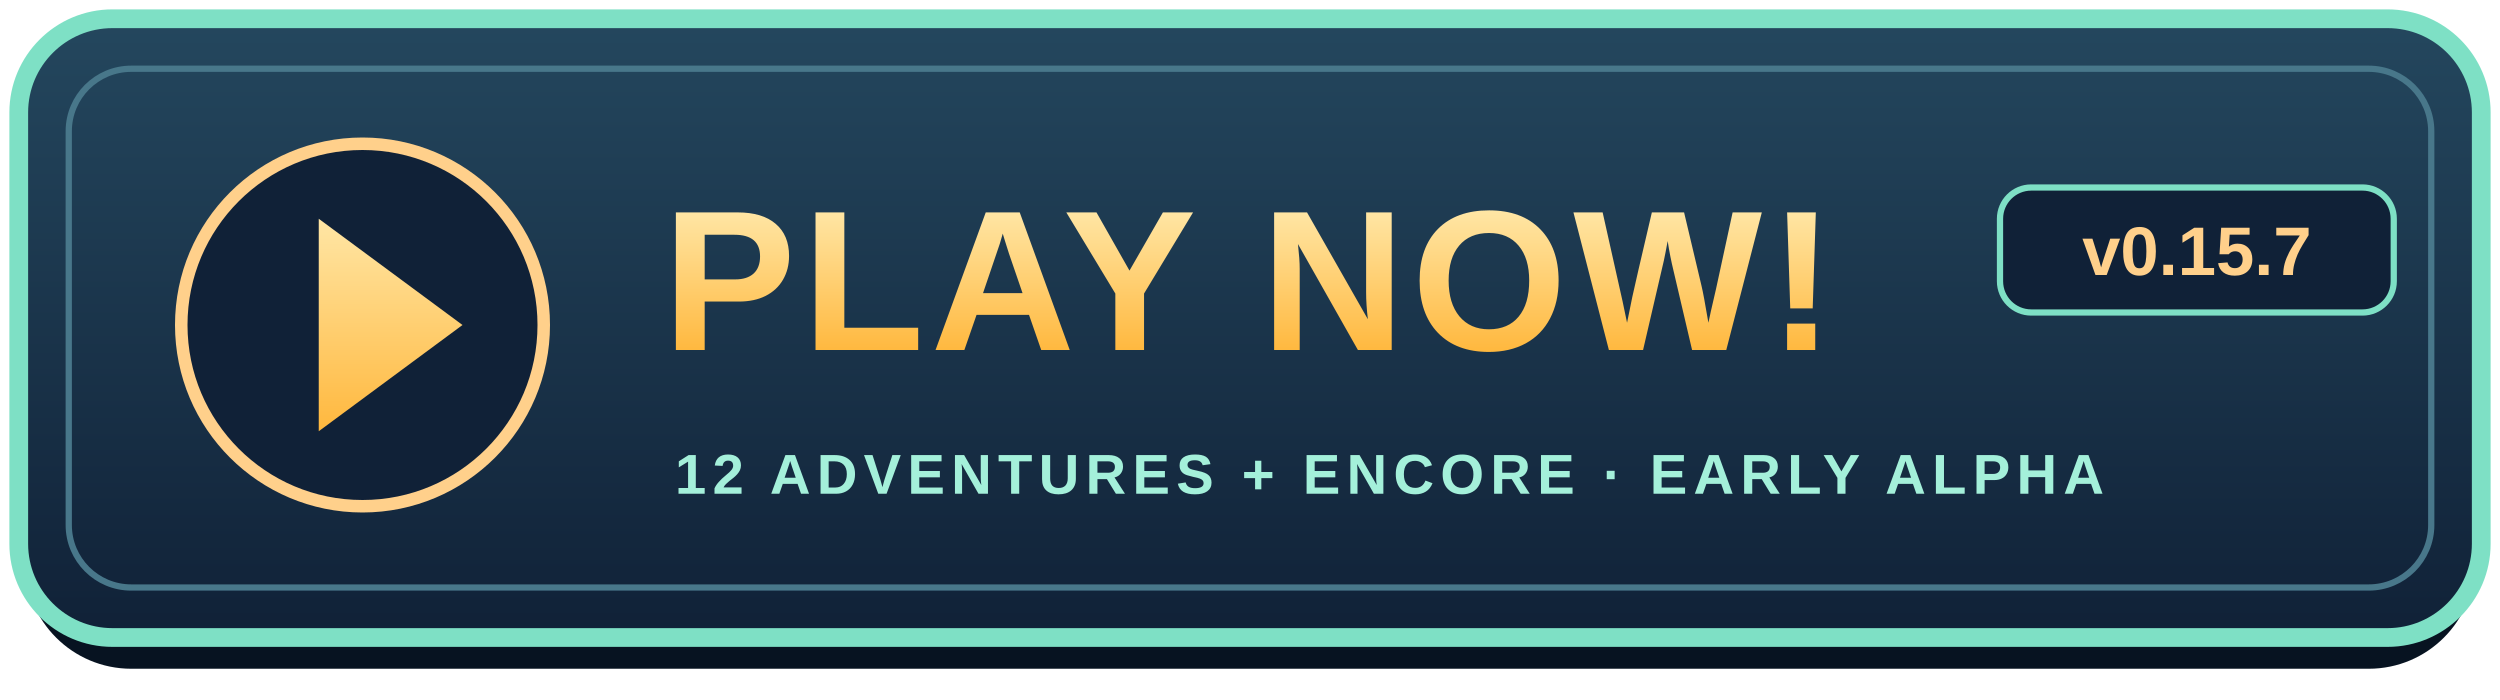
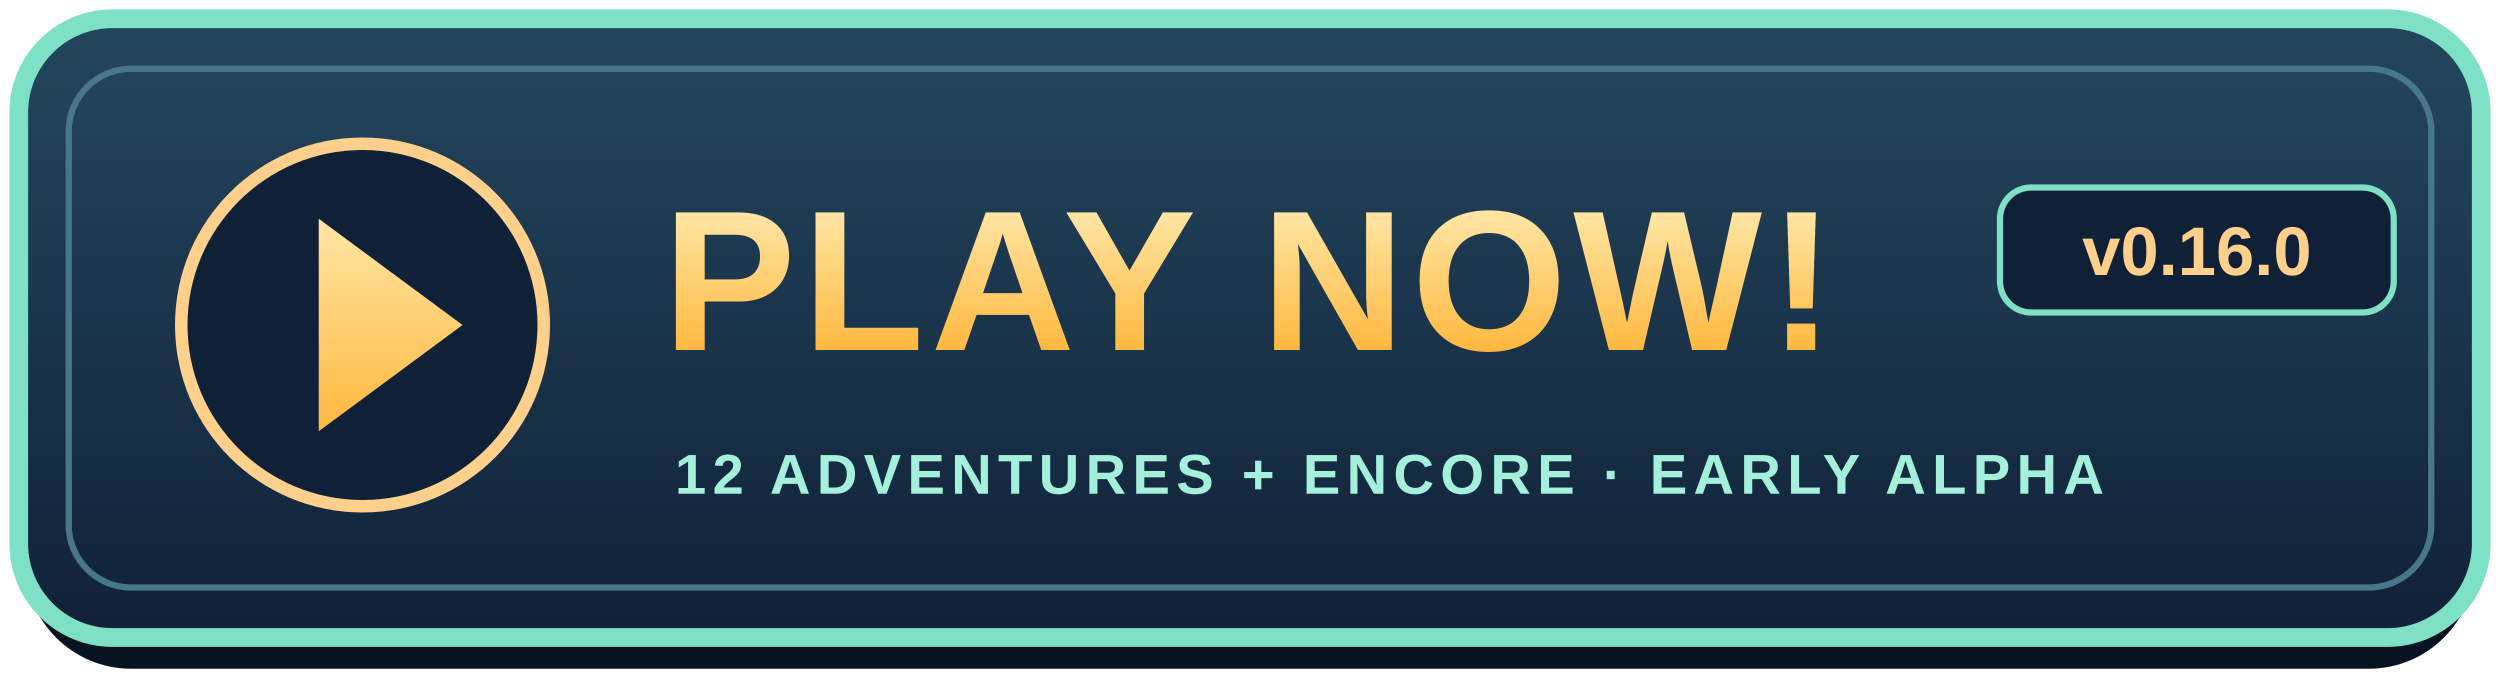
- <svg xmlns="http://www.w3.org/2000/svg" width="400" height="112" viewBox="0 0 400 112" role="img" aria-label="Play Now! Seth Happens - A New Adventure version 0.15.7 Early alpha">
+ <svg xmlns="http://www.w3.org/2000/svg" width="400" height="112" viewBox="0 0 400 112" role="img" aria-label="Play Now! Seth Happens - A New Adventure version 0.16.0 Early alpha">
  <defs>
    <linearGradient id="bg" x2="0" y2="1">
      <stop stop-color="#24475e" />
      <stop offset="1" stop-color="#102137" />
    </linearGradient>
    <linearGradient id="gold" x2="0" y2="1">
      <stop stop-color="#ffe6a5" />
      <stop offset="1" stop-color="#ffb83e" />
    </linearGradient>
  </defs>
  <rect x="4" y="9" width="392" height="98" rx="17" fill="#071321" />
  <rect x="3" y="3" width="394" height="99" rx="15" fill="url(#bg)" stroke="#7ee0c5" stroke-width="3" />
  <rect x="11" y="11" width="378" height="83" rx="10" fill="none" stroke="#48778a" />
  <circle cx="58" cy="52" r="29" fill="#102137" stroke="#ffd08b" stroke-width="2" />
  <path d="M51 35L74 52L51 69Z" fill="url(#gold)" />
  <text x="106" y="56" fill="url(#gold)" font-family="Arial,Helvetica,sans-serif" font-size="32" font-weight="900" letter-spacing="1">PLAY NOW!</text>
  <rect x="320" y="30" width="63" height="20" rx="5" fill="#102137" stroke="#7ee0c5" />
-   <text x="351.5" y="44" text-anchor="middle" fill="#ffd08b" font-family="Arial,Helvetica,sans-serif" font-size="11" font-weight="700">v0.15.7</text>
+   <text x="351.5" y="44" text-anchor="middle" fill="#ffd08b" font-family="Arial,Helvetica,sans-serif" font-size="11" font-weight="700">v0.16.0</text>
  <text x="108" y="79" fill="#a4f0da" font-family="Arial,Helvetica,sans-serif" font-size="9" font-weight="700" letter-spacing="1">12 ADVENTURES + ENCORE · EARLY ALPHA</text>
</svg>
